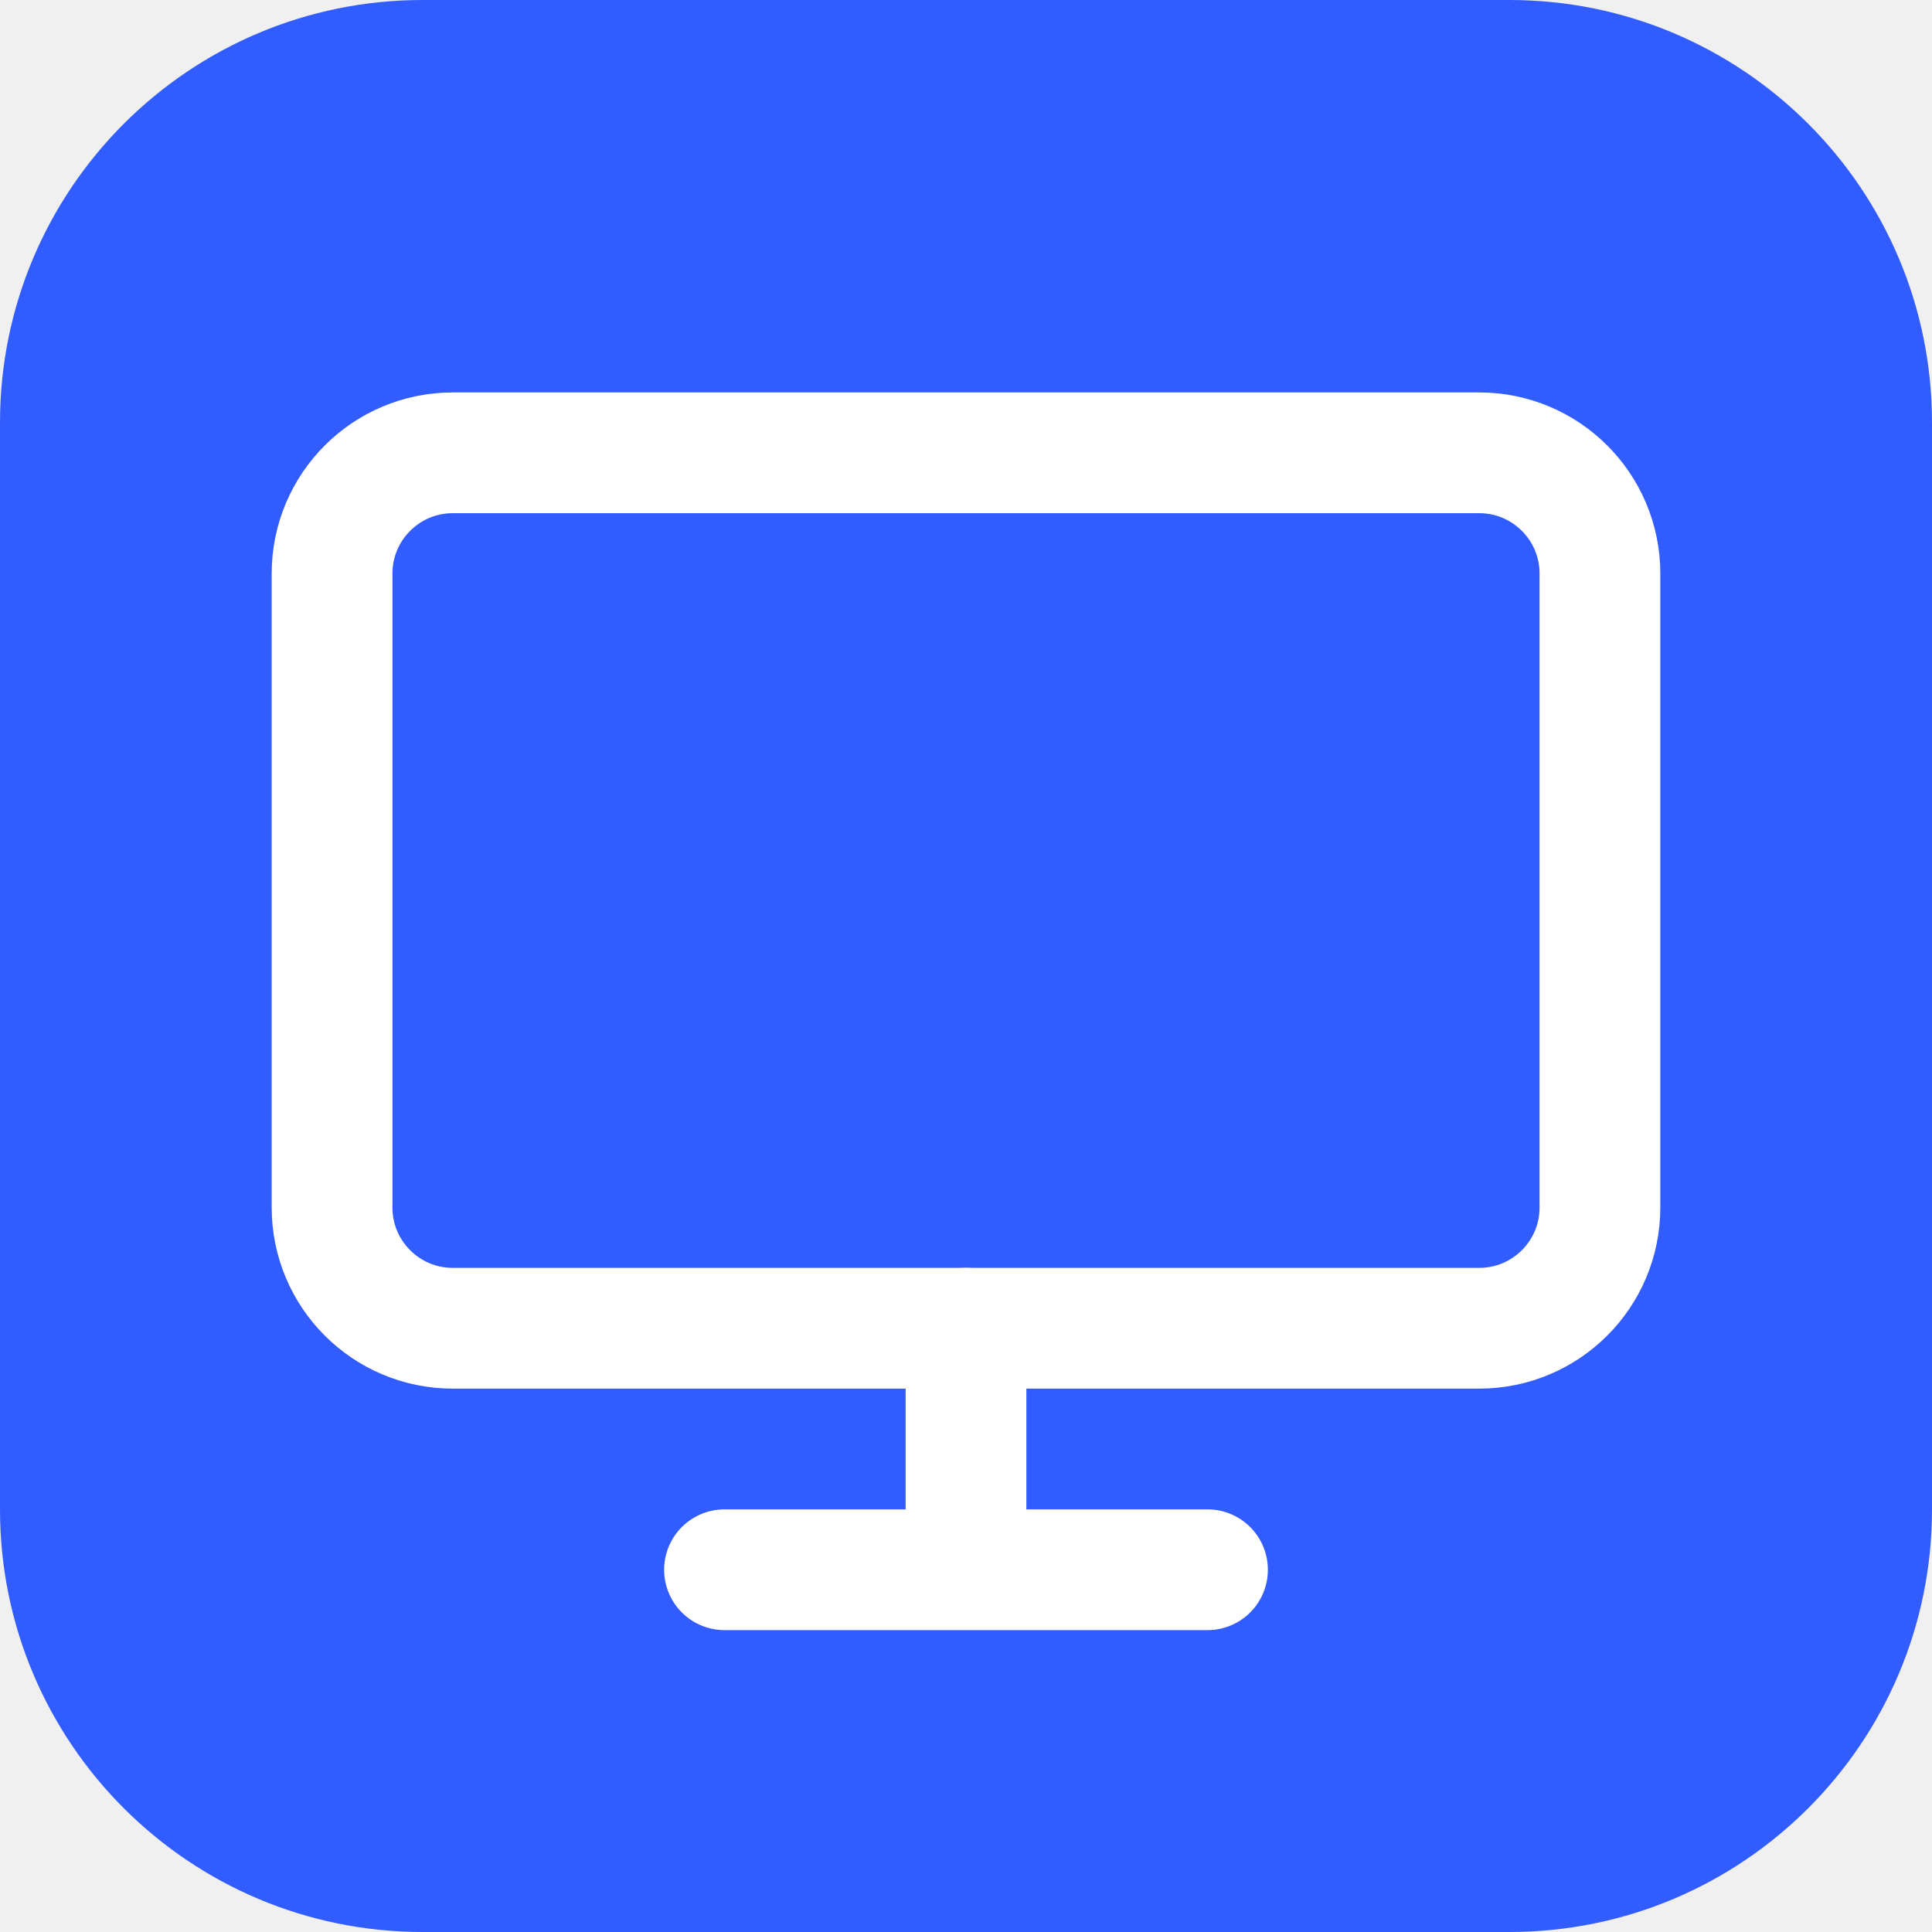
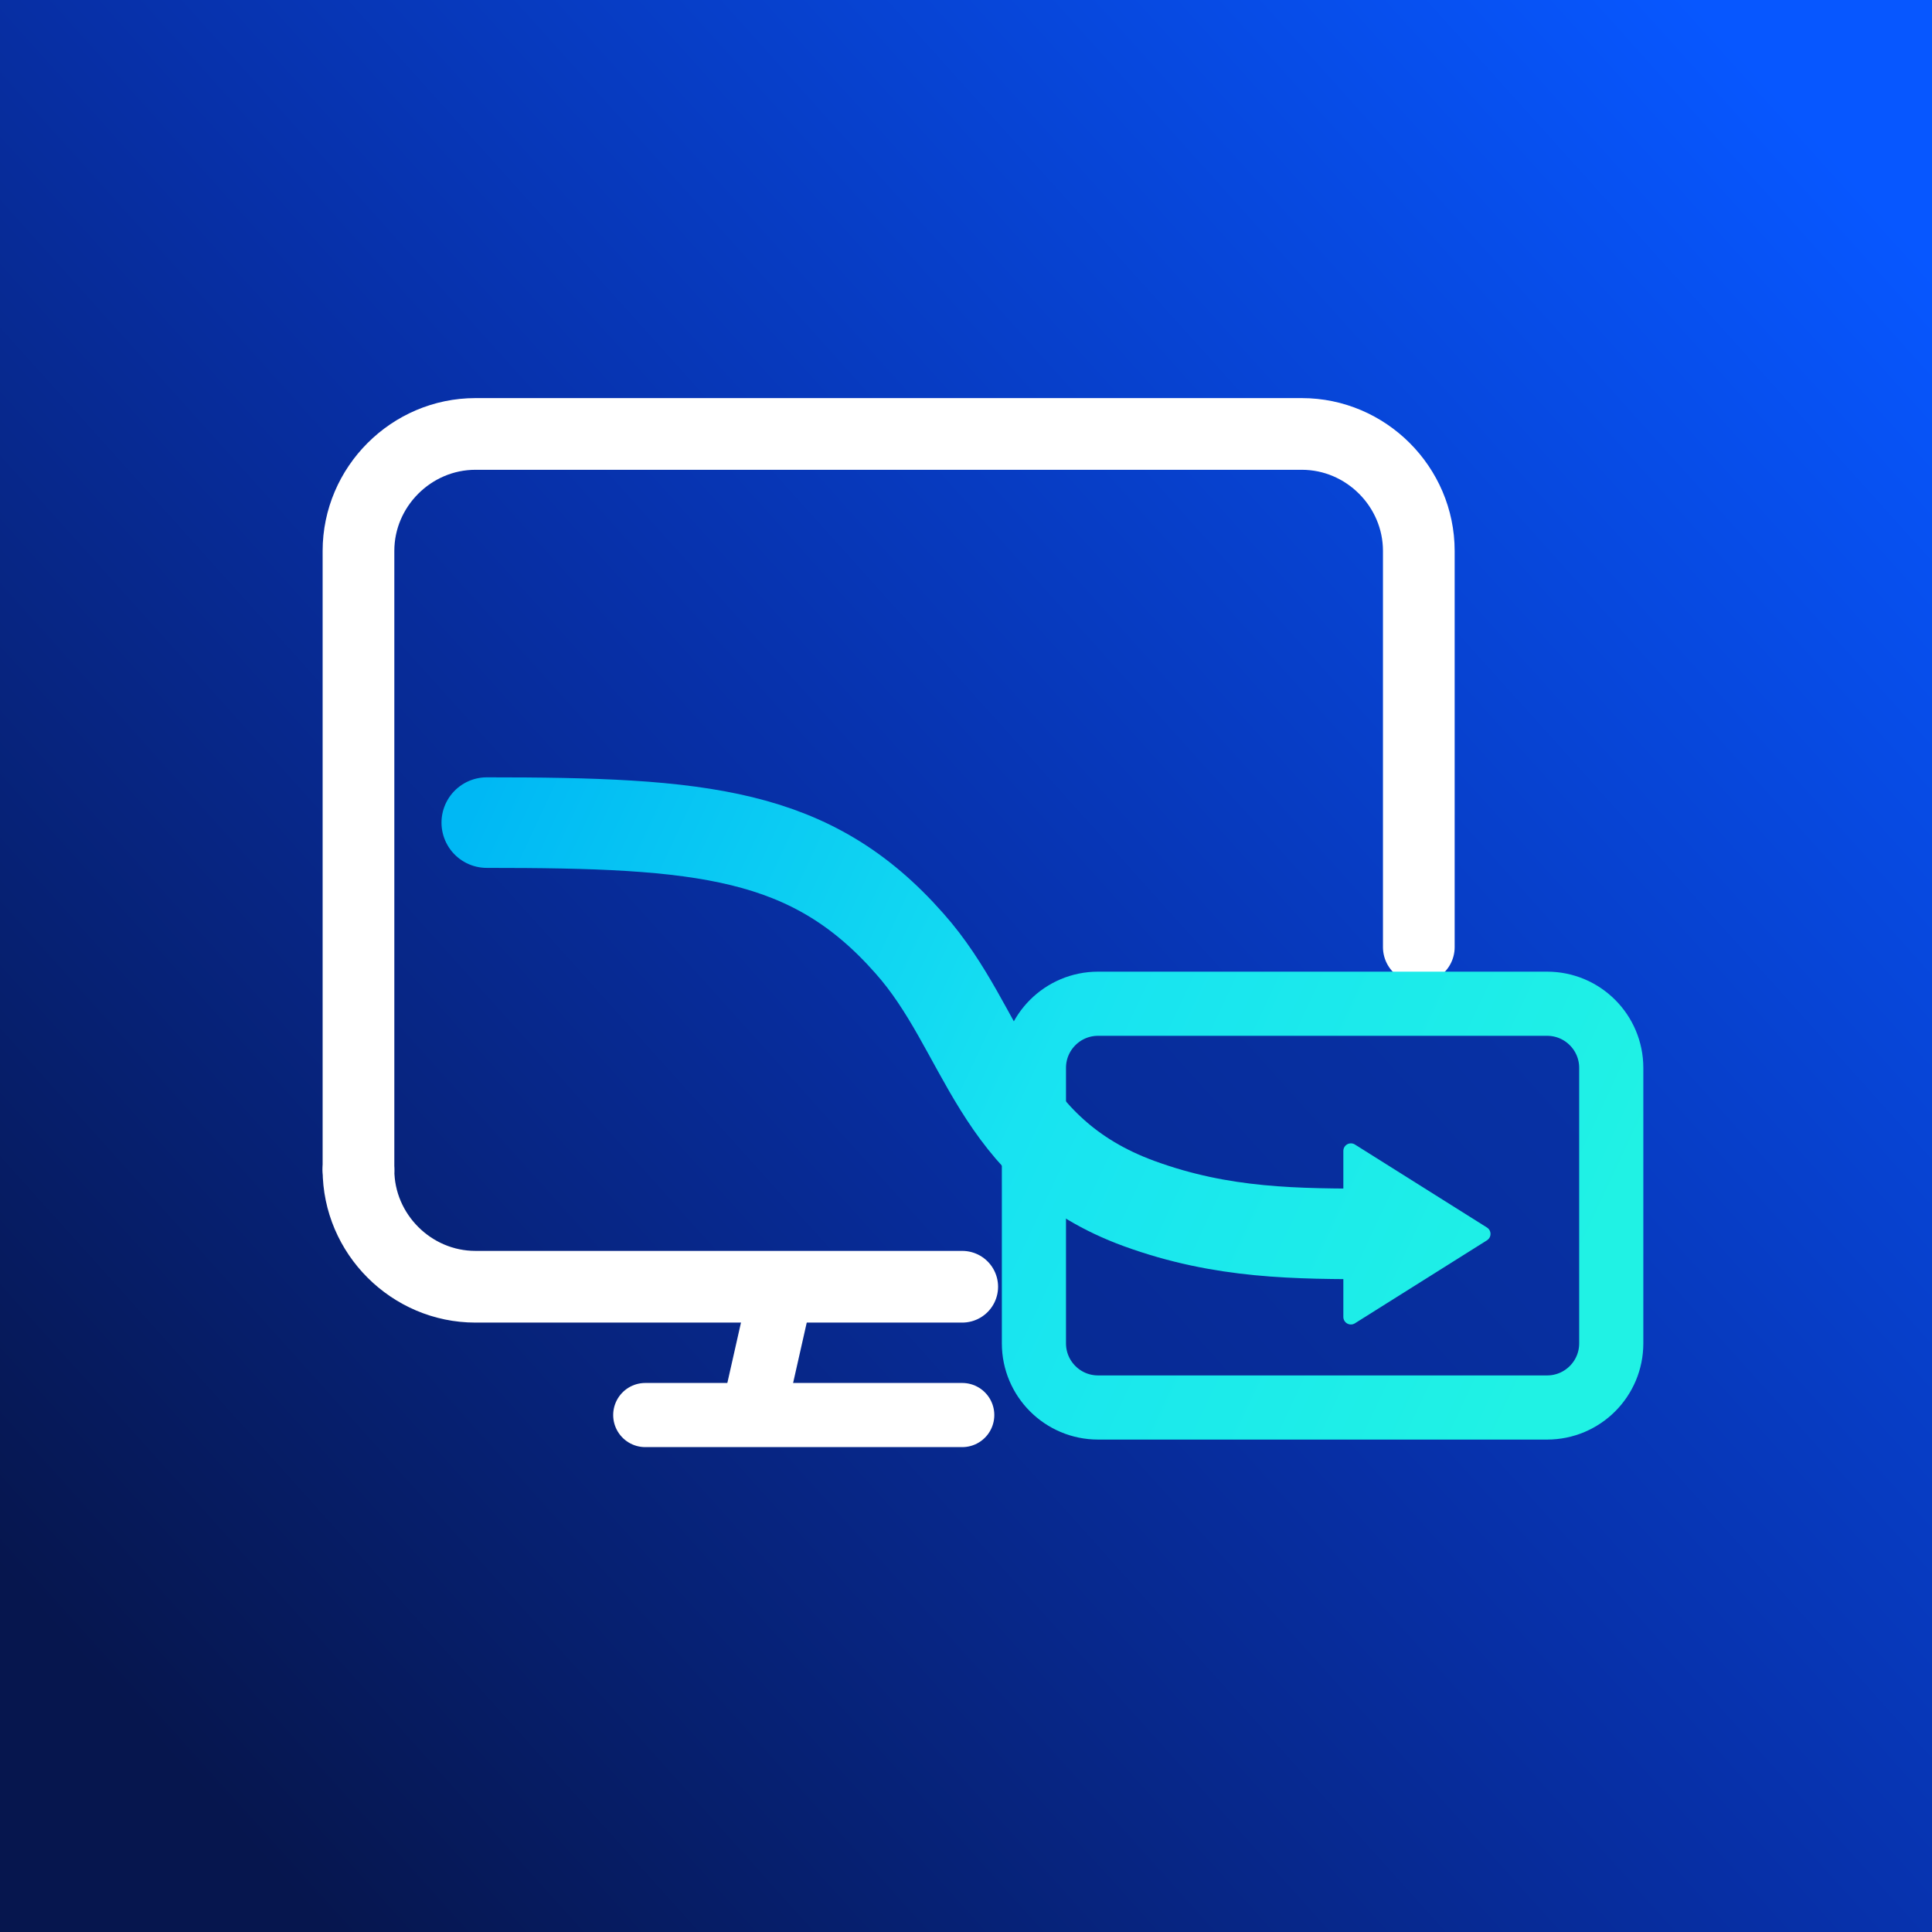
- <svg xmlns="http://www.w3.org/2000/svg" width="128" height="128" viewBox="0 0 128 128">
-   <rect width="128" height="128" rx="28" fill="#315CFF" />
-   <rect x="22" y="30" width="84" height="58" rx="8" fill="none" stroke="#FFFFFF" stroke-width="8" />
-   <path d="M48 104h32M64 88v16" stroke="#FFFFFF" stroke-width="8" stroke-linecap="round" />
+ <svg xmlns="http://www.w3.org/2000/svg" width="1024" height="1024" viewBox="0 0 1024 1024" role="img" aria-labelledby="title description">
+   <defs>
+     <linearGradient id="background" x1="70" y1="910" x2="980" y2="90" gradientUnits="userSpaceOnUse">
+       <stop offset="0" stop-color="#06164E" />
+       <stop offset="0.48" stop-color="#0730A8" />
+       <stop offset="1" stop-color="#0757FF" />
+     </linearGradient>
+     <radialGradient id="softGlow" cx="0" cy="0" r="1" gradientTransform="translate(625 470) rotate(42) scale(570)">
+       <stop offset="0" stop-color="#0C6BFF" stop-opacity="0.32" />
+       <stop offset="1" stop-color="#0C6BFF" stop-opacity="0" />
+     </radialGradient>
+     <linearGradient id="cyan" x1="250" y1="428" x2="830" y2="700" gradientUnits="userSpaceOnUse">
+       <stop offset="0" stop-color="#00B8F4" />
+       <stop offset="0.52" stop-color="#18E3F1" />
+       <stop offset="1" stop-color="#20F2E4" />
+     </linearGradient>
+   </defs>
+   <rect width="1024" height="1024" fill="url(#background)" />
+   <rect width="1024" height="1024" fill="url(#softGlow)" />
+   <g stroke-linecap="round" stroke-linejoin="round">
+     <path d="M190 620V292C190 258 218 230 252 230H690C724 230 752 258 752 292V502" fill="none" stroke="#FFFFFF" stroke-width="38" />
+     <path d="M190 620C190 654 218 682 252 682H510" fill="none" stroke="#FFFFFF" stroke-width="38" />
+     <path d="M414 684L400 746" fill="none" stroke="#FFFFFF" stroke-width="34" />
+     <path d="M342 750H510" fill="none" stroke="#FFFFFF" stroke-width="34" />
+     <rect x="548" y="532" width="306" height="214" rx="34" fill="#082B91" fill-opacity="0.62" stroke="url(#cyan)" stroke-width="34" />
+     <path d="M258 436C372 436 430 441 482 500C523 546 527 610 604 638C648 654 687 654 730 654" fill="none" stroke="url(#cyan)" stroke-width="48" />
+     <path d="M716 610L786 654L716 698Z" fill="url(#cyan)" stroke="url(#cyan)" stroke-width="8" />
+   </g>
</svg>
